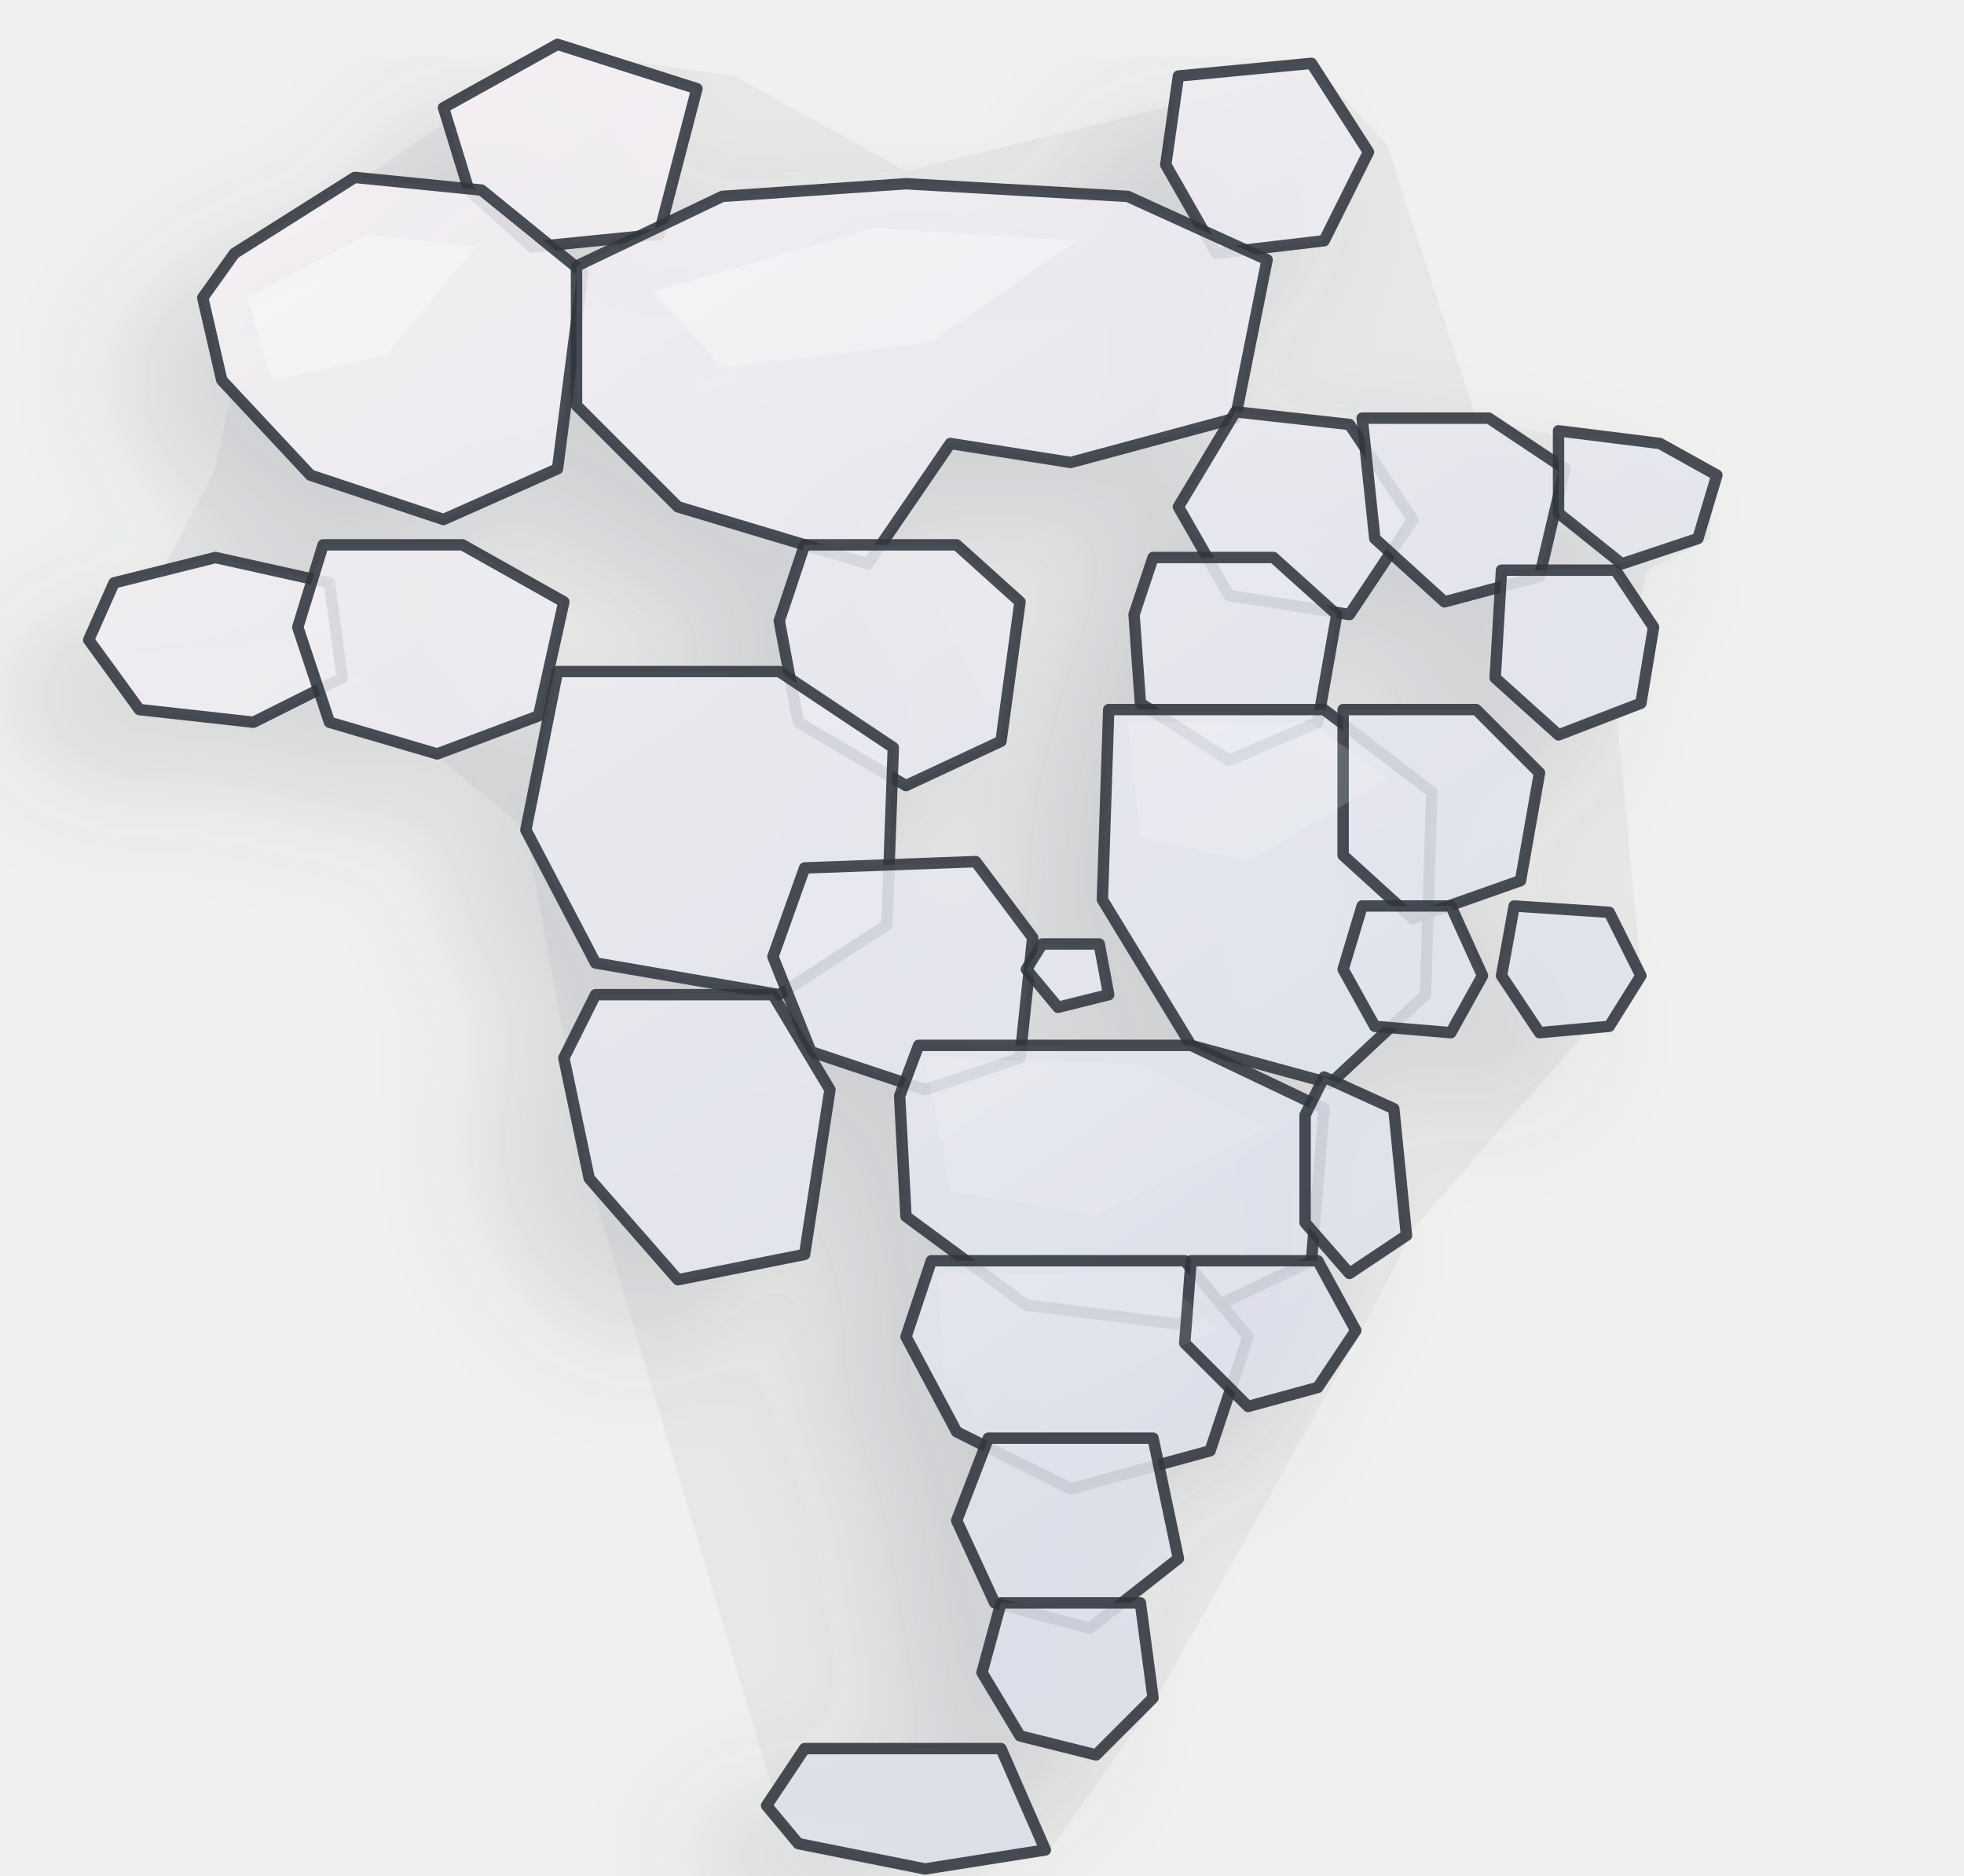
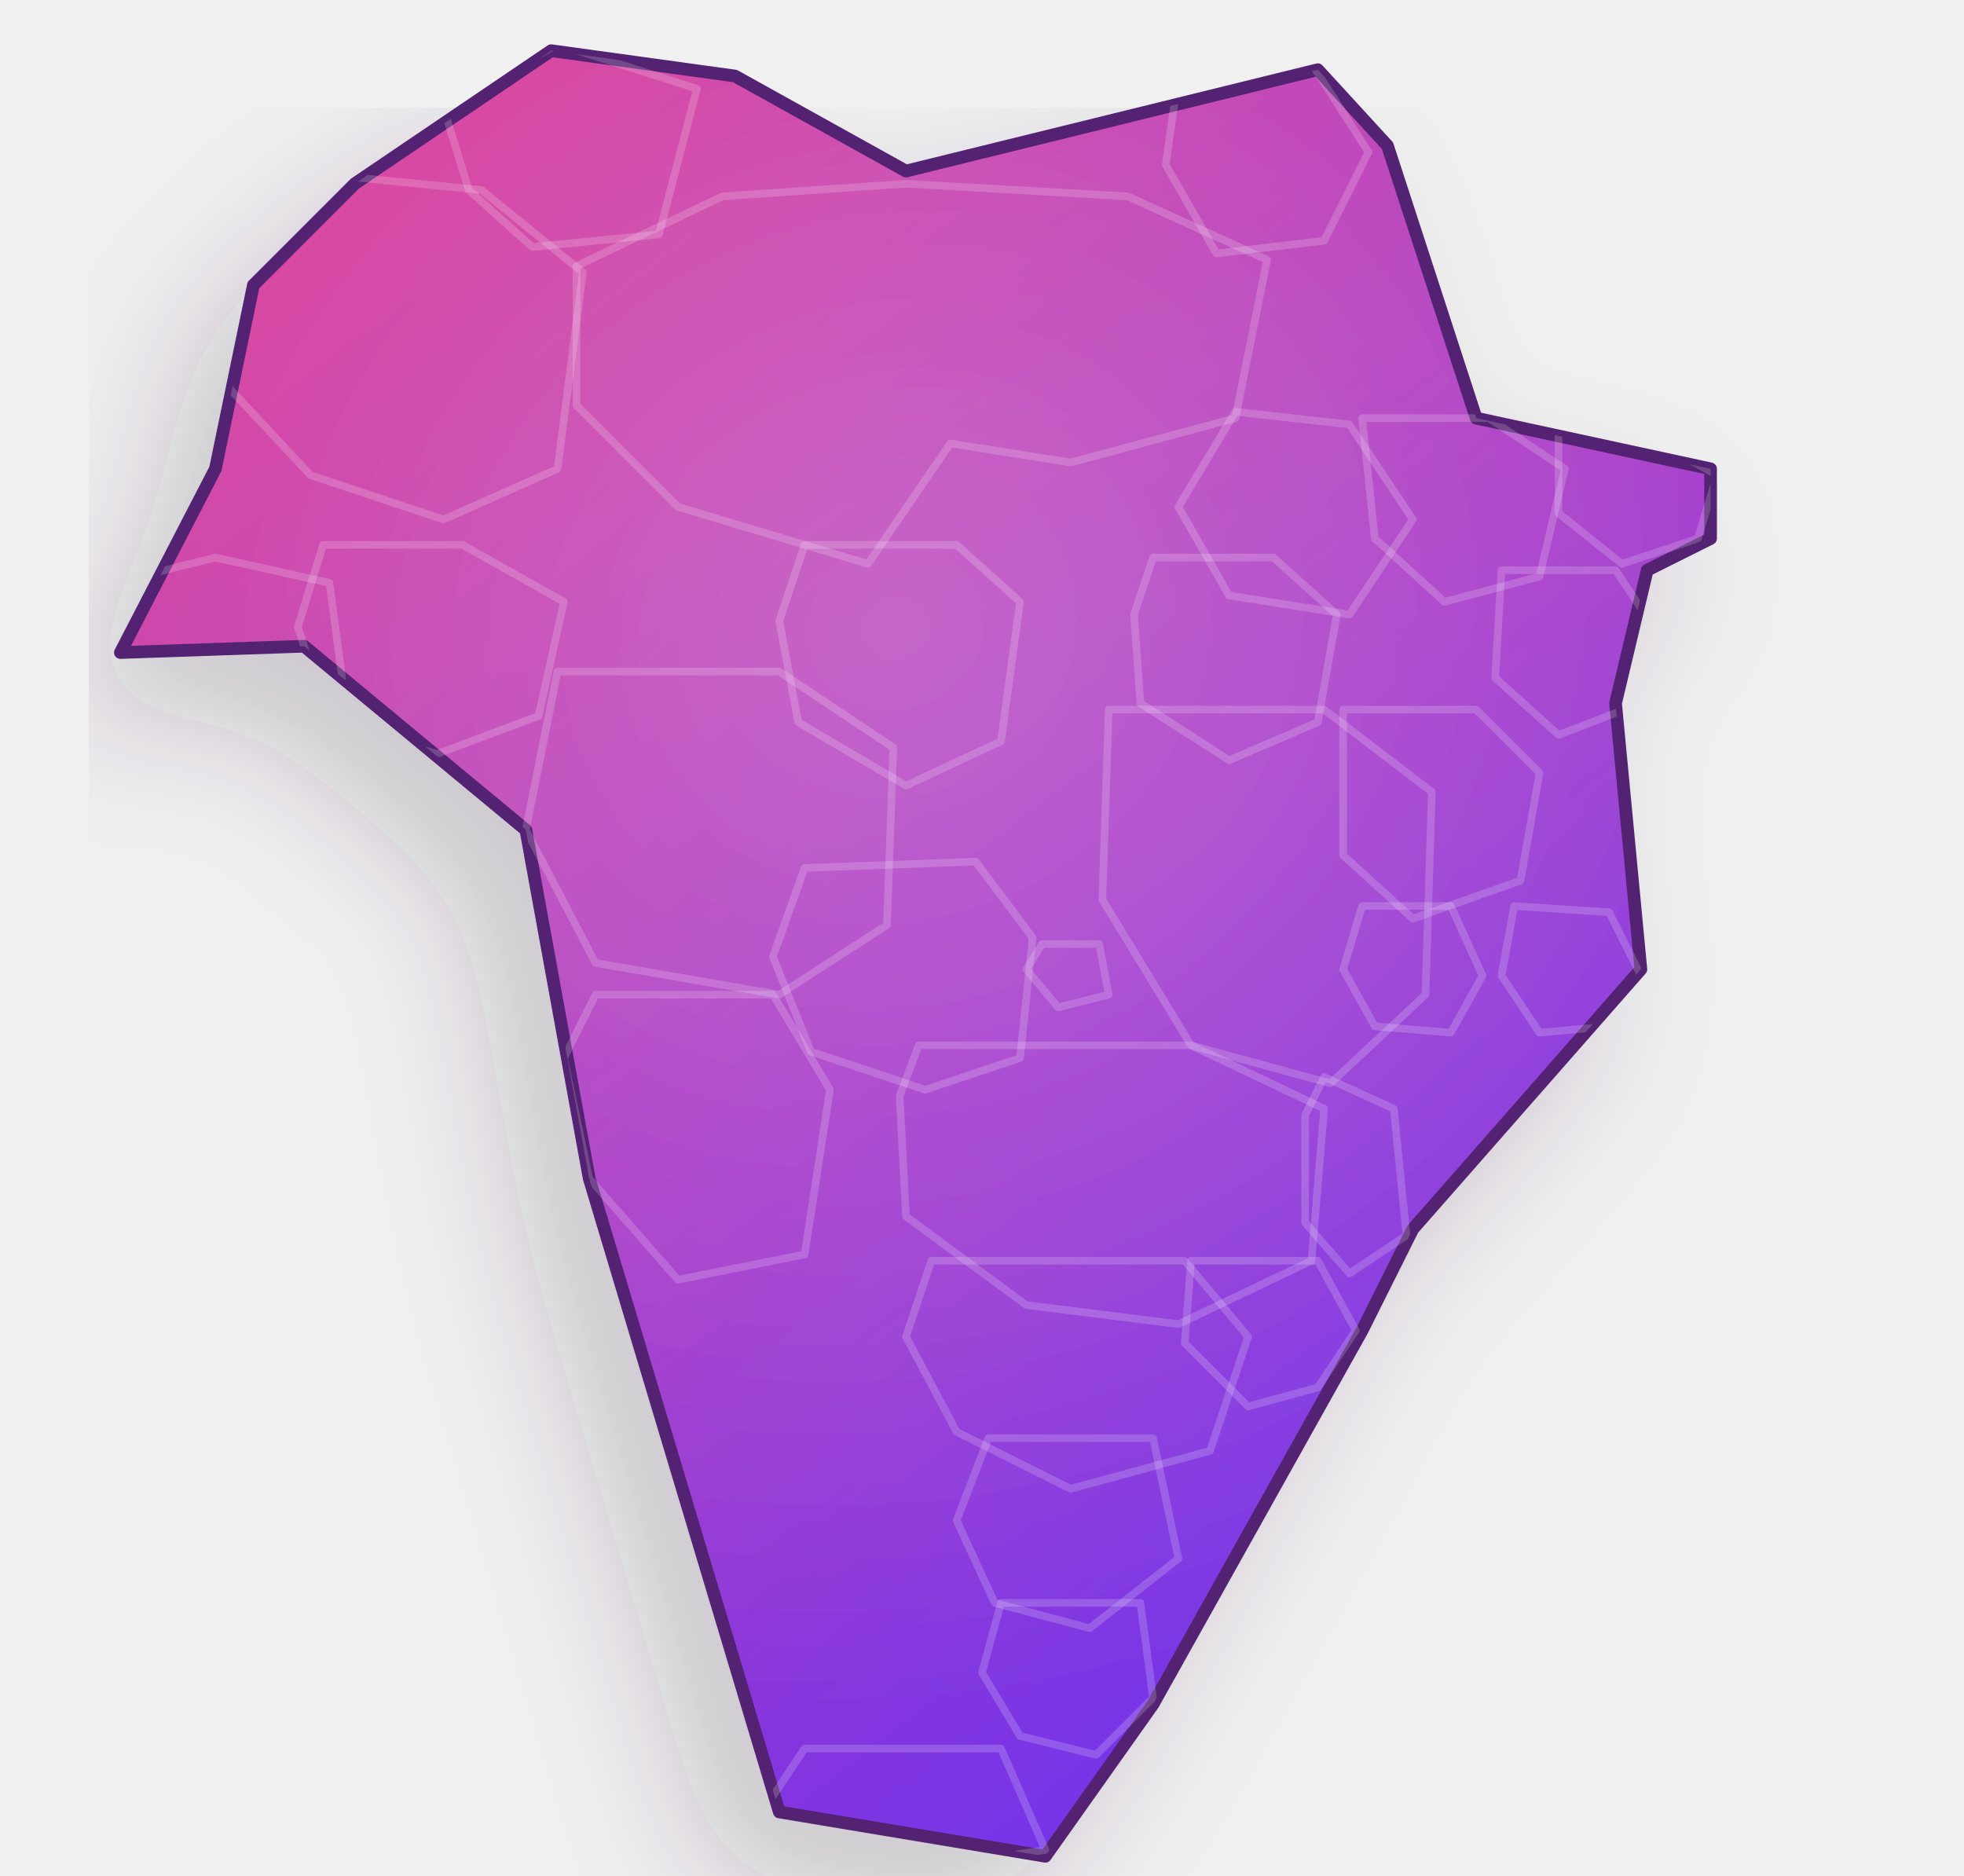
<svg xmlns="http://www.w3.org/2000/svg" viewBox="0 0 620 592" fill="none">
  <defs>
-     <linearGradient id="stateFill" x1="60" y1="28" x2="446" y2="590" gradientUnits="userSpaceOnUse">
-       <stop offset="0" stop-color="#f7f2f4" />
-       <stop offset="0.48" stop-color="#e6e7ef" />
-       <stop offset="1" stop-color="#d7dce7" />
+     <linearGradient id="mapFill" x1="90" y1="54" x2="474" y2="552" gradientUnits="userSpaceOnUse">
+       <stop offset="0" stop-color="#d73797" />
+       <stop offset="0.54" stop-color="#a334c8" />
+       <stop offset="1" stop-color="#6937f2" />
    </linearGradient>
-     <linearGradient id="stateHighlight" x1="118" y1="74" x2="416" y2="516" gradientUnits="userSpaceOnUse">
-       <stop offset="0" stop-color="#ffffff" stop-opacity="0.86" />
+     <radialGradient id="mapGlow" cx="0" cy="0" r="1" gradientUnits="userSpaceOnUse" gradientTransform="translate(282 198) rotate(68.16) scale(336.979 371.958)">
+       <stop offset="0" stop-color="#ffffff" stop-opacity="0.24" />
      <stop offset="1" stop-color="#ffffff" stop-opacity="0" />
-     </linearGradient>
-     <filter id="shadow" x="-80" y="-20" width="780" height="720" color-interpolation-filters="sRGB">
-       <feDropShadow dx="-24" dy="18" stdDeviation="18" flood-color="#575c67" flood-opacity="0.18" />
+     </radialGradient>
+     <filter id="shadow" x="0" y="0" width="620" height="592" color-interpolation-filters="sRGB">
+       <feDropShadow dx="-18" dy="20" stdDeviation="20" flood-color="#332043" flood-opacity="0.2" />
    </filter>
+     <clipPath id="brazilClip">
+       <path d="M38 206L68 148L80 90L112 58L174 16L232 24L286 54L416 22L438 46L466 132L540 148L540 170L520 180L510 222L518 306L446 388L430 420L364 538L330 586L246 572L186 372L166 262L96 204Z" />
+     </clipPath>
  </defs>
-   <path d="M38 206L68 148L80 90L112 58L174 16L232 24L286 54L416 22L438 46L466 132L540 148L540 170L520 180L510 222L518 306L446 388L430 420L364 538L330 586L246 572L186 372L166 262L96 204Z" fill="#7c828e" opacity="0.08" />
  <g filter="url(#shadow)">
-     <g fill="url(#stateFill)" fill-opacity="0.88" stroke="#31363f" stroke-opacity="0.88" stroke-width="3.6" stroke-linejoin="round" stroke-linecap="round">
+     <path d="M38 206L68 148L80 90L112 58L174 16L232 24L286 54L416 22L438 46L466 132L540 148L540 170L520 180L510 222L518 306L446 388L430 420L364 538L330 586L246 572L186 372L166 262L96 204Z" fill="url(#mapFill)" />
+     <path d="M38 206L68 148L80 90L112 58L174 16L232 24L286 54L416 22L438 46L466 132L540 148L540 170L520 180L510 222L518 306L446 388L430 420L364 538L330 586L246 572L186 372L166 262L96 204Z" fill="url(#mapGlow)" />
+     <path d="M38 206L68 148L80 90L112 58L174 16L232 24L286 54L416 22L438 46L466 132L540 148L540 170L520 180L510 222L518 306L446 388L430 420L364 538L330 586L246 572L186 372L166 262L96 204Z" stroke="#532172" stroke-width="4" stroke-linejoin="round" />
+     <g clip-path="url(#brazilClip)" stroke="#ffffff" stroke-opacity="0.18" stroke-width="2.4" stroke-linejoin="round" stroke-linecap="round">
      <polygon points="140,34 176,14 220,28 208,74 168,78 148,60" />
      <polygon points="372,24 414,20 432,48 418,76 384,80 368,52" />
      <polygon points="74,80 112,56 152,60 184,86 176,148 140,164 98,150 70,120 64,94" />
      <polygon points="182,84 228,62 286,58 356,62 400,82 390,132 338,146 300,140 274,178 214,160 182,128" />
      <polygon points="390,130 426,134 446,164 426,194 388,188 372,160" />
      <polygon points="430,132 470,132 494,148 486,182 456,190 434,170" />
      <polygon points="492,136 524,140 542,150 536,170 512,178 492,162" />
      <polygon points="36,184 68,176 104,184 108,214 80,228 44,224 28,202" />
      <polygon points="102,172 146,172 178,190 170,226 138,238 104,228 94,198" />
      <polygon points="254,172 302,172 322,190 316,234 286,248 252,228 246,196" />
      <polygon points="364,176 402,176 422,194 416,228 388,240 360,222 358,194" />
      <polygon points="474,180 510,180 522,198 518,222 492,232 472,214" />
      <polygon points="176,212 246,212 282,236 280,292 246,314 188,304 166,262" />
      <polygon points="350,224 418,224 452,250 450,314 420,342 376,330 348,284" />
      <polygon points="424,224 466,224 486,244 480,278 446,290 424,270" />
      <polygon points="254,274 308,272 326,296 322,334 292,344 256,332 244,302" />
      <polygon points="329,298 347,298 350,314 334,318 324,306" />
      <polygon points="430,286 458,286 468,308 458,326 434,324 424,306" />
      <polygon points="478,286 508,288 518,308 508,324 486,326 474,308" />
      <polygon points="188,314 244,314 262,344 254,396 214,404 186,372 178,334" />
      <polygon points="290,330 376,330 418,350 414,398 372,418 324,412 286,384 284,346" />
      <polygon points="418,340 440,350 444,390 426,402 412,386 412,352" />
      <polygon points="294,398 374,398 394,422 382,458 338,470 302,452 286,422" />
      <polygon points="376,398 416,398 428,420 416,438 394,444 374,424" />
      <polygon points="312,454 364,454 372,492 344,514 314,506 302,480" />
      <polygon points="316,506 360,506 364,536 346,554 322,548 310,528" />
      <polygon points="254,552 316,552 330,584 292,590 252,582 242,570" />
    </g>
-     <g fill="url(#stateHighlight)" opacity="0.44">
-       <polygon points="78,94 116,74 150,78 122,112 86,120" />
-       <polygon points="206,92 276,72 340,76 294,108 228,116" />
-       <polygon points="356,228 414,228 438,246 394,272 360,264" />
-       <polygon points="292,334 360,336 400,356 346,384 300,376" />
-       <polygon points="296,402 366,402 384,420 330,444 298,436" />
-     </g>
  </g>
</svg>
